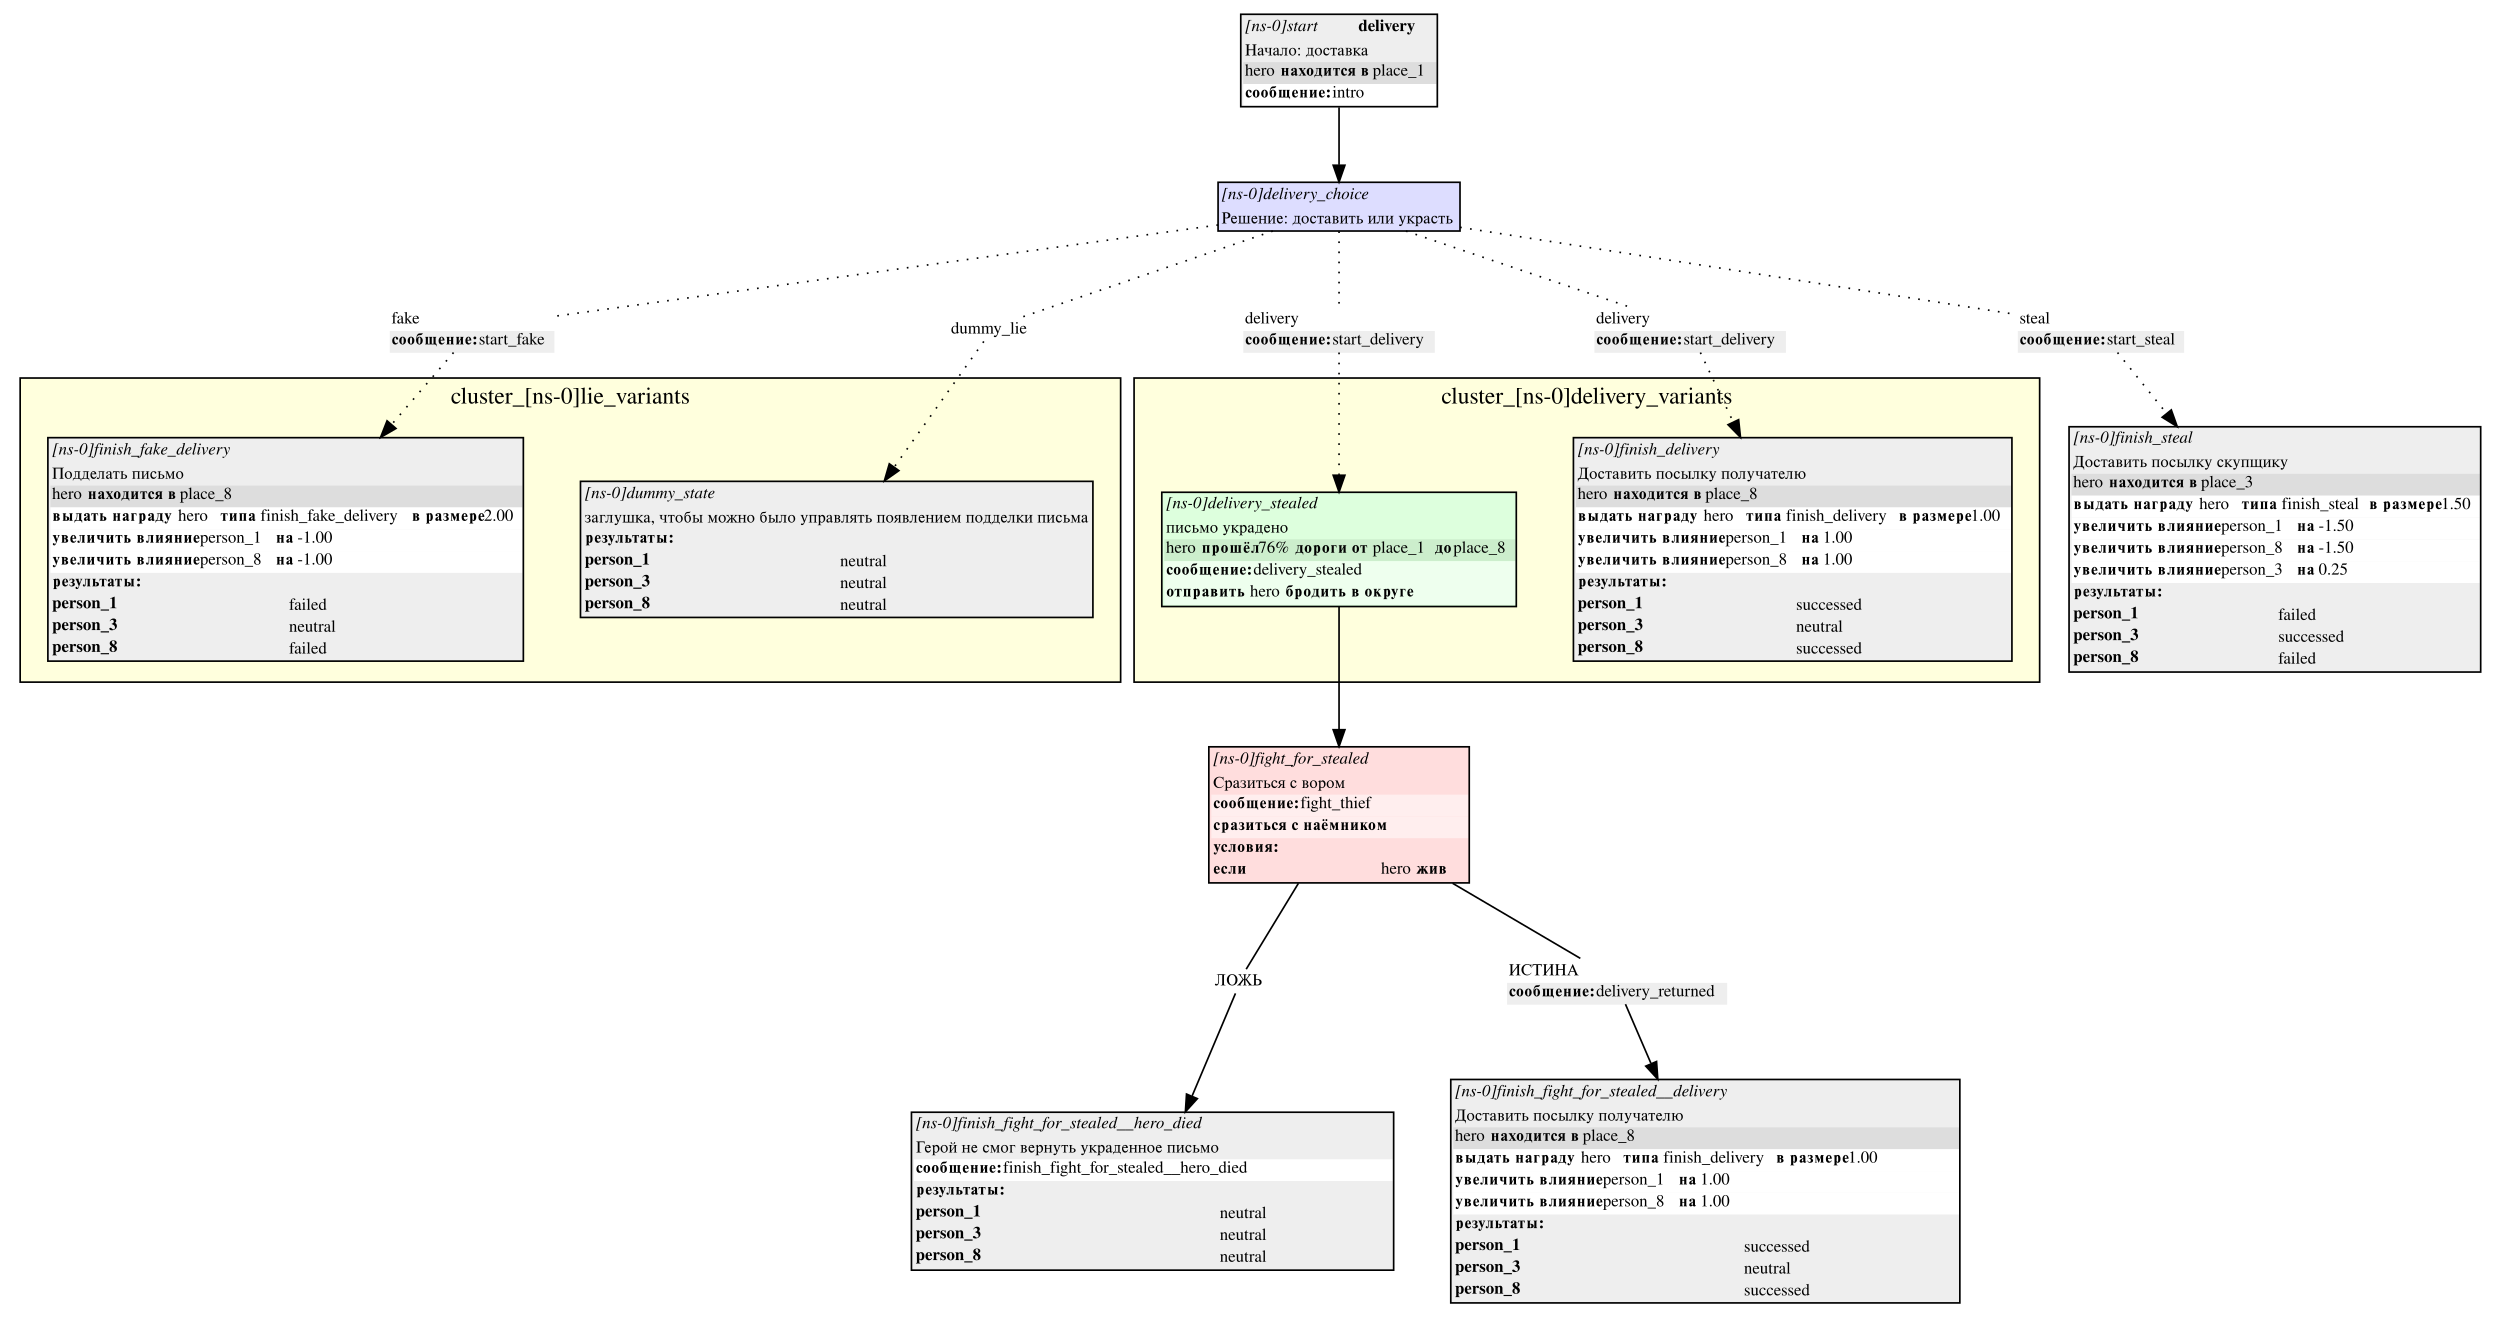
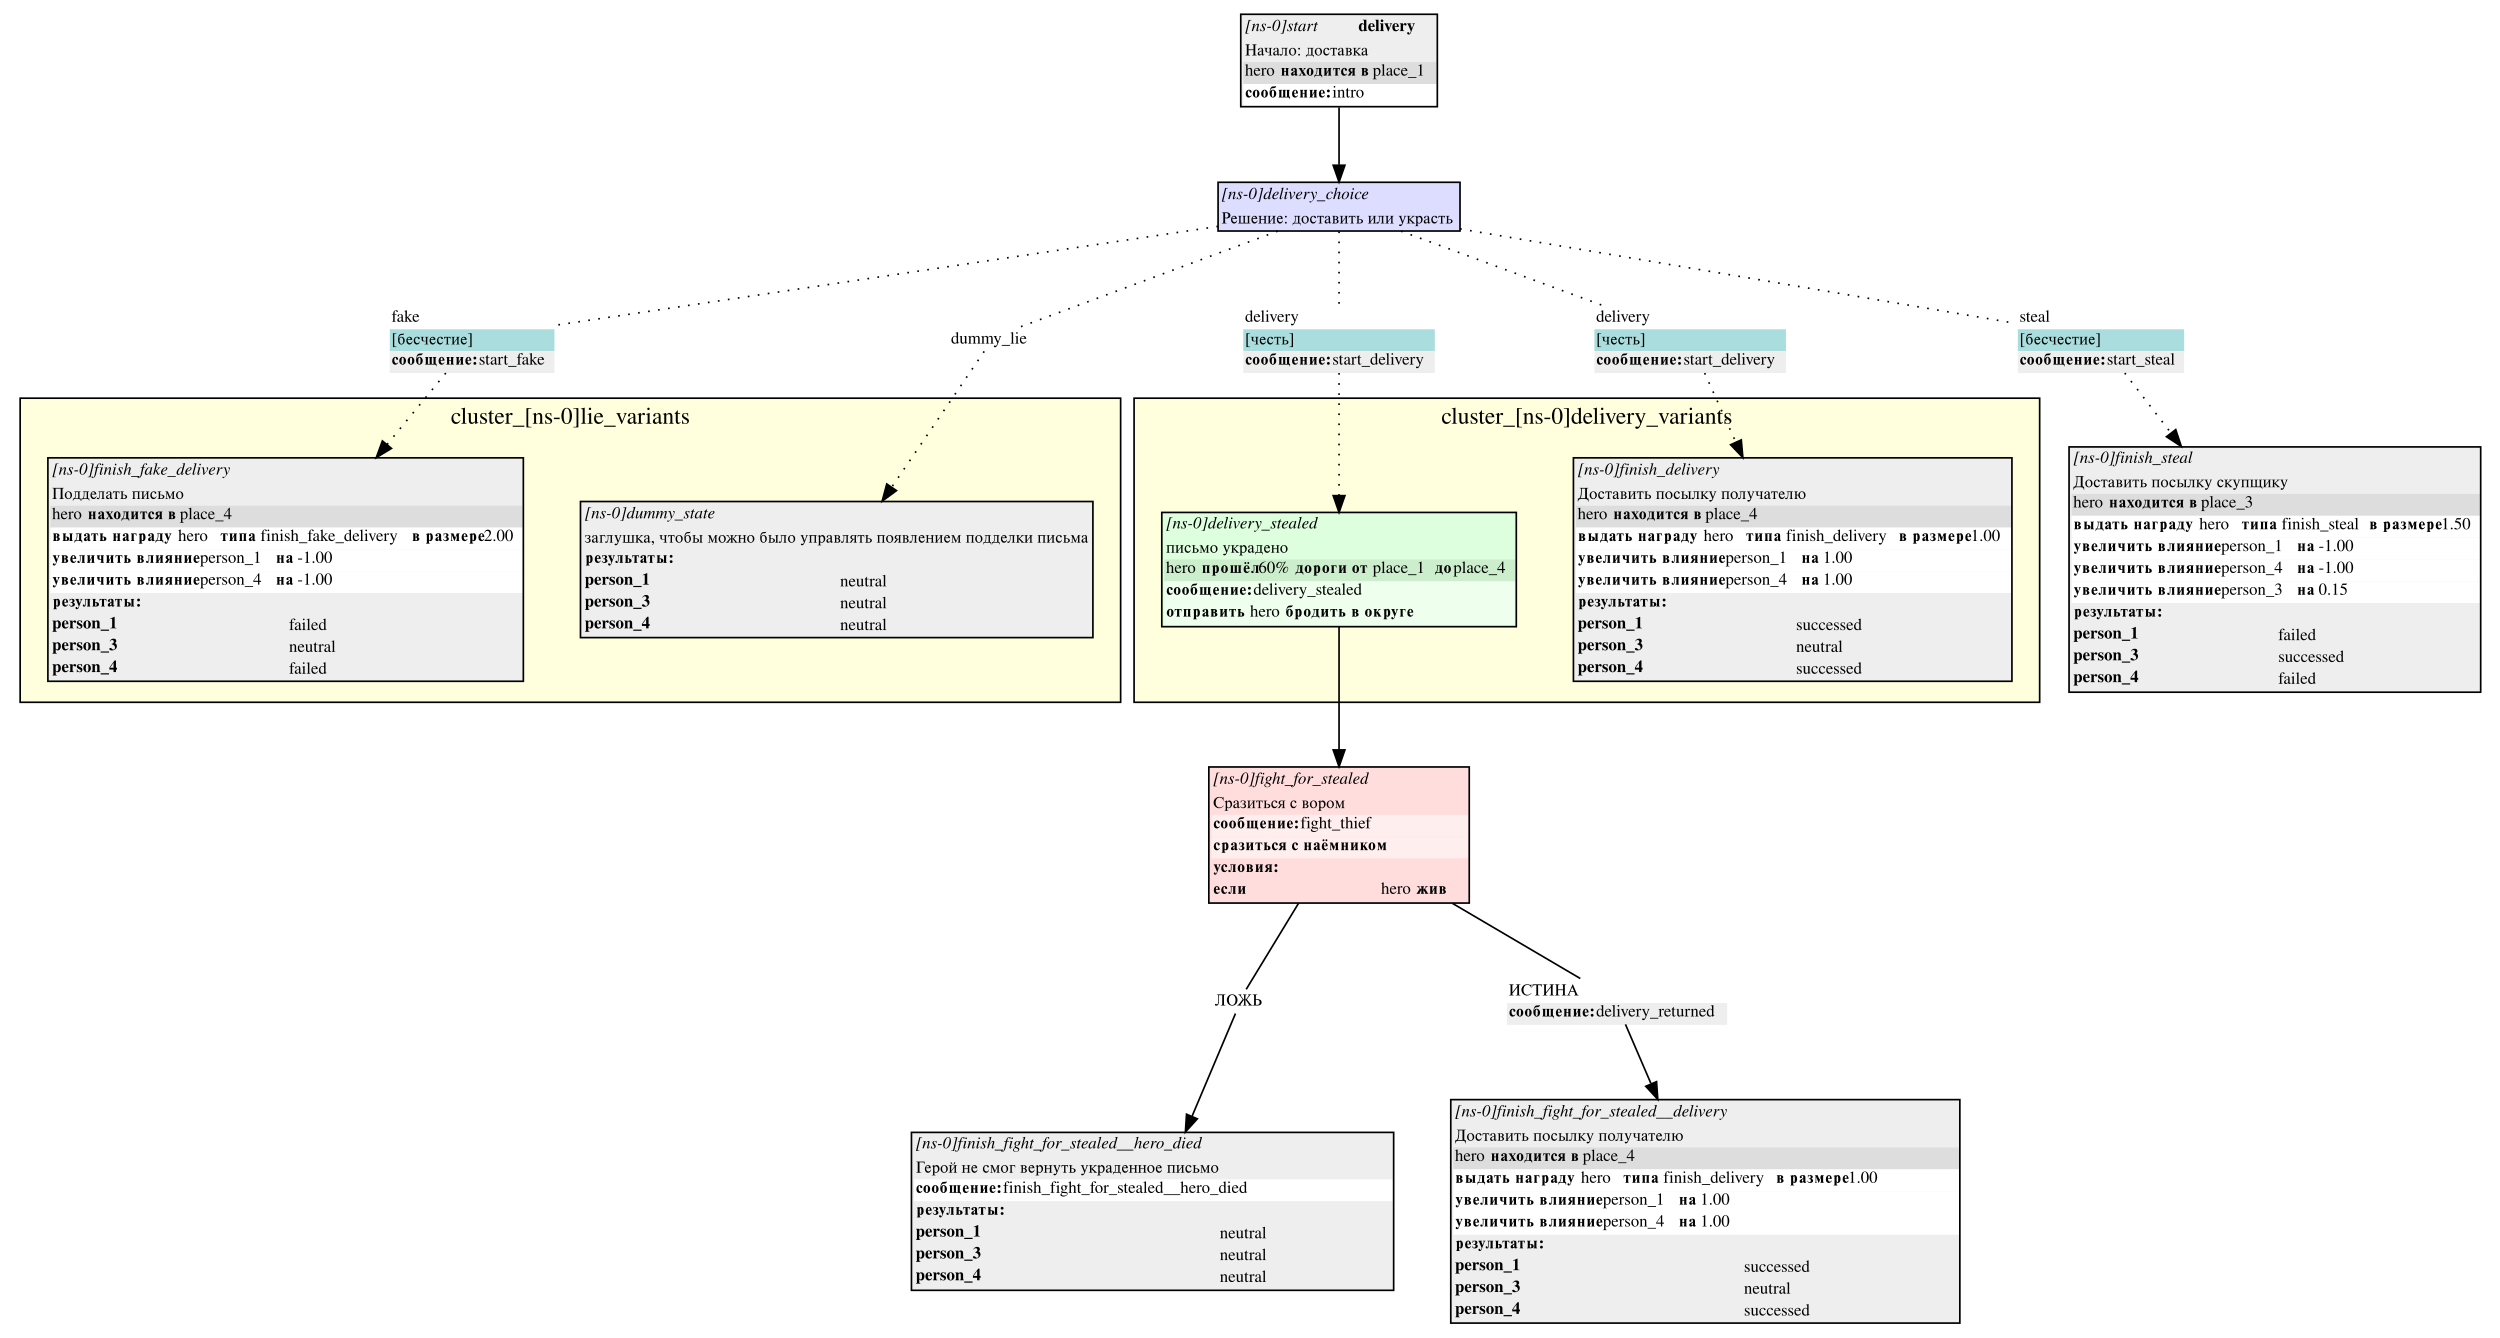
- <svg xmlns="http://www.w3.org/2000/svg" width="1488pt" height="784pt" viewBox="0.00 0.00 1488.00 784.00">
-   <g id="graph0" class="graph" transform="scale(1 1) rotate(0) translate(4 780)">
-     <polygon fill="white" stroke="white" points="-4,4 -4,-780 1484,-780 1484,4 -4,4" />
+ <svg xmlns="http://www.w3.org/2000/svg" width="1488pt" height="796pt" viewBox="0.00 0.00 1488.00 796.00">
+   <g id="graph0" class="graph" transform="scale(1 1) rotate(0) translate(4 792)">
+     <polygon fill="white" stroke="white" points="-4,4 -4,-792 1484,-792 1484,4 -4,4" />
    <g id="clust2" class="cluster">
      <polygon fill="#ffffdd" stroke="black" points="671,-374 671,-555 1210,-555 1210,-374 671,-374" />
      <text text-anchor="middle" x="940.5" y="-539.8" font-family="Times,serif" font-size="14.00">cluster_[ns-0]delivery_variants</text>
    </g>
    <g id="clust1" class="cluster">
      <polygon fill="#ffffdd" stroke="black" points="8,-374 8,-555 663,-555 663,-374 8,-374" />
      <text text-anchor="middle" x="335.5" y="-539.8" font-family="Times,serif" font-size="14.00">cluster_[ns-0]lie_variants</text>
    </g>
    <g id="node1" class="node">
      <polygon fill="#eeeeee" stroke="none" points="1227.5,-380 1227.5,-526 1472.5,-526 1472.5,-380 1227.5,-380" />
      <text text-anchor="start" x="1230" y="-516.5" font-family="Times,serif" font-style="italic" font-size="10.00">[ns-0]finish_steal</text>
      <text text-anchor="start" x="1230" y="-502" font-family="Times,serif" font-size="10.00">Доставить посылку скупщику</text>
      <polygon fill="#dddddd" stroke="none" points="1229,-485 1229,-498 1472,-498 1472,-485 1229,-485" />
      <text text-anchor="start" x="1230" y="-490" font-family="Times,serif" font-size="10.00">hero </text>
      <text text-anchor="start" x="1251" y="-490" font-family="Times,serif" font-weight="bold" font-size="10.00">находится в</text>
      <text text-anchor="start" x="1306" y="-490" font-family="Times,serif" font-size="10.00"> place_3</text>
      <polygon fill="#ffffff" stroke="none" points="1229,-472 1229,-485 1472,-485 1472,-472 1229,-472" />
      <text text-anchor="start" x="1230" y="-477" font-family="Times,serif" font-weight="bold" font-size="10.00">выдать награду </text>
      <text text-anchor="start" x="1305" y="-477" font-family="Times,serif" font-size="10.00">  hero </text>
      <text text-anchor="start" x="1330" y="-477" font-family="Times,serif" font-weight="bold" font-size="10.00">типа </text>
      <text text-anchor="start" x="1354" y="-477" font-family="Times,serif" font-size="10.00"> finish_steal </text>
      <text text-anchor="start" x="1406" y="-477" font-family="Times,serif" font-weight="bold" font-size="10.00">в размере</text>
      <text text-anchor="start" x="1449" y="-477" font-family="Times,serif" font-size="10.00"> 1.50</text>
      <polygon fill="#ffffff" stroke="none" points="1229,-459 1229,-472 1472,-472 1472,-459 1229,-459" />
      <text text-anchor="start" x="1230" y="-464" font-family="Times,serif" font-weight="bold" font-size="10.00">увеличить влияние </text>
      <text text-anchor="start" x="1318" y="-464" font-family="Times,serif" font-size="10.00">  person_1 </text>
      <text text-anchor="start" x="1363" y="-464" font-family="Times,serif" font-weight="bold" font-size="10.00">на </text>
-       <text text-anchor="start" x="1376" y="-464" font-family="Times,serif" font-size="10.00"> -1.50</text>
+       <text text-anchor="start" x="1376" y="-464" font-family="Times,serif" font-size="10.00"> -1.00</text>
      <polygon fill="#ffffff" stroke="none" points="1229,-446 1229,-459 1472,-459 1472,-446 1229,-446" />
      <text text-anchor="start" x="1230" y="-451" font-family="Times,serif" font-weight="bold" font-size="10.00">увеличить влияние </text>
-       <text text-anchor="start" x="1318" y="-451" font-family="Times,serif" font-size="10.00">  person_8 </text>
+       <text text-anchor="start" x="1318" y="-451" font-family="Times,serif" font-size="10.00">  person_4 </text>
      <text text-anchor="start" x="1363" y="-451" font-family="Times,serif" font-weight="bold" font-size="10.00">на </text>
-       <text text-anchor="start" x="1376" y="-451" font-family="Times,serif" font-size="10.00"> -1.50</text>
+       <text text-anchor="start" x="1376" y="-451" font-family="Times,serif" font-size="10.00"> -1.00</text>
      <polygon fill="#ffffff" stroke="none" points="1229,-433 1229,-446 1472,-446 1472,-433 1229,-433" />
      <text text-anchor="start" x="1230" y="-438" font-family="Times,serif" font-weight="bold" font-size="10.00">увеличить влияние </text>
      <text text-anchor="start" x="1318" y="-438" font-family="Times,serif" font-size="10.00">  person_3 </text>
      <text text-anchor="start" x="1363" y="-438" font-family="Times,serif" font-weight="bold" font-size="10.00">на </text>
-       <text text-anchor="start" x="1376" y="-438" font-family="Times,serif" font-size="10.00"> 0.25</text>
+       <text text-anchor="start" x="1376" y="-438" font-family="Times,serif" font-size="10.00"> 0.15</text>
      <polygon fill="#eeeeee" stroke="none" points="1229,-420 1229,-433 1472,-433 1472,-420 1229,-420" />
      <text text-anchor="start" x="1230" y="-425" font-family="Times,serif" font-weight="bold" font-size="10.00">результаты:</text>
      <text text-anchor="start" x="1230" y="-412" font-family="Times,serif" font-weight="bold" font-size="10.00">person_1</text>
      <text text-anchor="start" x="1352" y="-411" font-family="Times,serif" font-size="10.00">failed</text>
      <text text-anchor="start" x="1230" y="-399" font-family="Times,serif" font-weight="bold" font-size="10.00">person_3</text>
      <text text-anchor="start" x="1352" y="-398" font-family="Times,serif" font-size="10.00">successed</text>
-       <text text-anchor="start" x="1230" y="-386" font-family="Times,serif" font-weight="bold" font-size="10.00">person_8</text>
+       <text text-anchor="start" x="1230" y="-386" font-family="Times,serif" font-weight="bold" font-size="10.00">person_4</text>
      <text text-anchor="start" x="1352" y="-385" font-family="Times,serif" font-size="10.00">failed</text>
      <polygon fill="none" stroke="black" points="1227.5,-380 1227.5,-526 1472.5,-526 1472.5,-380 1227.5,-380" />
    </g>
    <g id="node2" class="node">
-       <polygon fill="#eeeeee" stroke="none" points="734.5,-716.5 734.5,-771.5 851.5,-771.5 851.5,-716.5 734.5,-716.5" />
-       <text text-anchor="start" x="737" y="-761.5" font-family="Times,serif" font-style="italic" font-size="10.00">[ns-0]start</text>
-       <text text-anchor="start" x="804.5" y="-761.5" font-family="Times,serif" font-weight="bold" font-size="10.00">delivery</text>
-       <text text-anchor="start" x="737" y="-747" font-family="Times,serif" font-size="10.00">Начало: доставка</text>
-       <polygon fill="#dddddd" stroke="none" points="736,-730 736,-743 851,-743 851,-730 736,-730" />
-       <text text-anchor="start" x="737" y="-735" font-family="Times,serif" font-size="10.00">hero </text>
-       <text text-anchor="start" x="758" y="-735" font-family="Times,serif" font-weight="bold" font-size="10.00">находится в</text>
-       <text text-anchor="start" x="813" y="-735" font-family="Times,serif" font-size="10.00"> place_1</text>
-       <polygon fill="#ffffff" stroke="none" points="736,-717 736,-730 851,-730 851,-717 736,-717" />
-       <text text-anchor="start" x="737" y="-722" font-family="Times,serif" font-weight="bold" font-size="10.00">сообщение:</text>
-       <text text-anchor="start" x="789" y="-722" font-family="Times,serif" font-size="10.00"> intro</text>
-       <polygon fill="none" stroke="black" points="734.5,-716.5 734.5,-771.5 851.5,-771.5 851.5,-716.5 734.5,-716.5" />
+       <polygon fill="#eeeeee" stroke="none" points="734.5,-728.5 734.5,-783.5 851.5,-783.5 851.5,-728.5 734.5,-728.5" />
+       <text text-anchor="start" x="737" y="-773.5" font-family="Times,serif" font-style="italic" font-size="10.00">[ns-0]start</text>
+       <text text-anchor="start" x="804.5" y="-773.5" font-family="Times,serif" font-weight="bold" font-size="10.00">delivery</text>
+       <text text-anchor="start" x="737" y="-759" font-family="Times,serif" font-size="10.00">Начало: доставка</text>
+       <polygon fill="#dddddd" stroke="none" points="736,-742 736,-755 851,-755 851,-742 736,-742" />
+       <text text-anchor="start" x="737" y="-747" font-family="Times,serif" font-size="10.00">hero </text>
+       <text text-anchor="start" x="758" y="-747" font-family="Times,serif" font-weight="bold" font-size="10.00">находится в</text>
+       <text text-anchor="start" x="813" y="-747" font-family="Times,serif" font-size="10.00"> place_1</text>
+       <polygon fill="#ffffff" stroke="none" points="736,-729 736,-742 851,-742 851,-729 736,-729" />
+       <text text-anchor="start" x="737" y="-734" font-family="Times,serif" font-weight="bold" font-size="10.00">сообщение:</text>
+       <text text-anchor="start" x="789" y="-734" font-family="Times,serif" font-size="10.00"> intro</text>
+       <polygon fill="none" stroke="black" points="734.5,-728.5 734.5,-783.5 851.5,-783.5 851.5,-728.5 734.5,-728.5" />
    </g>
    <g id="node7" class="node">
-       <polygon fill="#ddddff" stroke="none" points="721,-642.5 721,-671.5 865,-671.5 865,-642.5 721,-642.5" />
-       <text text-anchor="start" x="723" y="-661.5" font-family="Times,serif" font-style="italic" font-size="10.00">[ns-0]delivery_choice</text>
-       <text text-anchor="start" x="723" y="-647" font-family="Times,serif" font-size="10.00">Решение: доставить или украсть</text>
-       <polygon fill="none" stroke="black" points="721,-642.5 721,-671.5 865,-671.5 865,-642.5 721,-642.5" />
+       <polygon fill="#ddddff" stroke="none" points="721,-654.5 721,-683.5 865,-683.5 865,-654.5 721,-654.5" />
+       <text text-anchor="start" x="723" y="-673.5" font-family="Times,serif" font-style="italic" font-size="10.00">[ns-0]delivery_choice</text>
+       <text text-anchor="start" x="723" y="-659" font-family="Times,serif" font-size="10.00">Решение: доставить или украсть</text>
+       <polygon fill="none" stroke="black" points="721,-654.5 721,-683.5 865,-683.5 865,-654.5 721,-654.5" />
    </g>
    <g id="edge9" class="edge">
-       <path fill="none" stroke="black" d="M793,-716.105C793,-705.132 793,-692.546 793,-681.9" />
-       <polygon fill="black" stroke="black" points="796.5,-681.657 793,-671.657 789.5,-681.657 796.5,-681.657" />
+       <path fill="none" stroke="black" d="M793,-728.105C793,-717.132 793,-704.546 793,-693.9" />
+       <polygon fill="black" stroke="black" points="796.5,-693.657 793,-683.657 789.5,-693.657 796.5,-693.657" />
    </g>
    <g id="node3" class="node">
      <polygon fill="#eeeeee" stroke="none" points="859.5,-4.5 859.5,-137.5 1162.5,-137.5 1162.5,-4.5 859.5,-4.5" />
      <text text-anchor="start" x="862" y="-127.5" font-family="Times,serif" font-style="italic" font-size="10.00">[ns-0]finish_fight_for_stealed__delivery</text>
      <text text-anchor="start" x="862" y="-113" font-family="Times,serif" font-size="10.00">Доставить посылку получателю</text>
      <polygon fill="#dddddd" stroke="none" points="861,-96 861,-109 1162,-109 1162,-96 861,-96" />
      <text text-anchor="start" x="862" y="-101" font-family="Times,serif" font-size="10.00">hero </text>
      <text text-anchor="start" x="883" y="-101" font-family="Times,serif" font-weight="bold" font-size="10.00">находится в</text>
-       <text text-anchor="start" x="938" y="-101" font-family="Times,serif" font-size="10.00"> place_8</text>
+       <text text-anchor="start" x="938" y="-101" font-family="Times,serif" font-size="10.00"> place_4</text>
      <polygon fill="#ffffff" stroke="none" points="861,-83 861,-96 1162,-96 1162,-83 861,-83" />
      <text text-anchor="start" x="862" y="-88" font-family="Times,serif" font-weight="bold" font-size="10.00">выдать награду </text>
      <text text-anchor="start" x="937" y="-88" font-family="Times,serif" font-size="10.00">  hero </text>
      <text text-anchor="start" x="962" y="-88" font-family="Times,serif" font-weight="bold" font-size="10.00">типа </text>
      <text text-anchor="start" x="986" y="-88" font-family="Times,serif" font-size="10.00"> finish_delivery </text>
      <text text-anchor="start" x="1053" y="-88" font-family="Times,serif" font-weight="bold" font-size="10.00">в размере</text>
      <text text-anchor="start" x="1096" y="-88" font-family="Times,serif" font-size="10.00"> 1.00</text>
      <polygon fill="#ffffff" stroke="none" points="861,-70 861,-83 1162,-83 1162,-70 861,-70" />
      <text text-anchor="start" x="862" y="-75" font-family="Times,serif" font-weight="bold" font-size="10.00">увеличить влияние </text>
      <text text-anchor="start" x="950" y="-75" font-family="Times,serif" font-size="10.00">  person_1 </text>
      <text text-anchor="start" x="995" y="-75" font-family="Times,serif" font-weight="bold" font-size="10.00">на </text>
      <text text-anchor="start" x="1008" y="-75" font-family="Times,serif" font-size="10.00"> 1.00</text>
      <polygon fill="#ffffff" stroke="none" points="861,-57 861,-70 1162,-70 1162,-57 861,-57" />
      <text text-anchor="start" x="862" y="-62" font-family="Times,serif" font-weight="bold" font-size="10.00">увеличить влияние </text>
-       <text text-anchor="start" x="950" y="-62" font-family="Times,serif" font-size="10.00">  person_8 </text>
+       <text text-anchor="start" x="950" y="-62" font-family="Times,serif" font-size="10.00">  person_4 </text>
      <text text-anchor="start" x="995" y="-62" font-family="Times,serif" font-weight="bold" font-size="10.00">на </text>
      <text text-anchor="start" x="1008" y="-62" font-family="Times,serif" font-size="10.00"> 1.00</text>
      <polygon fill="#eeeeee" stroke="none" points="861,-44 861,-57 1162,-57 1162,-44 861,-44" />
      <text text-anchor="start" x="862" y="-49" font-family="Times,serif" font-weight="bold" font-size="10.00">результаты:</text>
      <text text-anchor="start" x="862" y="-36" font-family="Times,serif" font-weight="bold" font-size="10.00">person_1</text>
      <text text-anchor="start" x="1034" y="-35" font-family="Times,serif" font-size="10.00">successed</text>
      <text text-anchor="start" x="862" y="-23" font-family="Times,serif" font-weight="bold" font-size="10.00">person_3</text>
      <text text-anchor="start" x="1034" y="-22" font-family="Times,serif" font-size="10.00">neutral</text>
-       <text text-anchor="start" x="862" y="-10" font-family="Times,serif" font-weight="bold" font-size="10.00">person_8</text>
+       <text text-anchor="start" x="862" y="-10" font-family="Times,serif" font-weight="bold" font-size="10.00">person_4</text>
      <text text-anchor="start" x="1034" y="-9" font-family="Times,serif" font-size="10.00">successed</text>
      <polygon fill="none" stroke="black" points="859.5,-4.5 859.5,-137.5 1162.5,-137.5 1162.5,-4.5 859.5,-4.5" />
    </g>
    <g id="node4" class="node">
      <polygon fill="#ddffdd" stroke="none" points="687.5,-419 687.5,-487 898.5,-487 898.5,-419 687.5,-419" />
      <text text-anchor="start" x="690" y="-477.5" font-family="Times,serif" font-style="italic" font-size="10.00">[ns-0]delivery_stealed</text>
      <text text-anchor="start" x="690" y="-463" font-family="Times,serif" font-size="10.00">письмо украдено</text>
      <polygon fill="#cceecc" stroke="none" points="689,-446 689,-459 898,-459 898,-446 689,-446" />
      <text text-anchor="start" x="690" y="-451" font-family="Times,serif" font-size="10.00">hero </text>
      <text text-anchor="start" x="711" y="-451" font-family="Times,serif" font-weight="bold" font-size="10.00">прошёл</text>
-       <text text-anchor="start" x="745" y="-451" font-family="Times,serif" font-size="10.00"> 76%</text>
+       <text text-anchor="start" x="745" y="-451" font-family="Times,serif" font-size="10.00"> 60%</text>
      <text text-anchor="start" x="767" y="-451" font-family="Times,serif" font-weight="bold" font-size="10.00"> дороги от</text>
      <text text-anchor="start" x="813" y="-451" font-family="Times,serif" font-size="10.00"> place_1 </text>
      <text text-anchor="start" x="850" y="-451" font-family="Times,serif" font-weight="bold" font-size="10.00">до</text>
-       <text text-anchor="start" x="861" y="-451" font-family="Times,serif" font-size="10.00"> place_8</text>
+       <text text-anchor="start" x="861" y="-451" font-family="Times,serif" font-size="10.00"> place_4</text>
      <polygon fill="#eeffee" stroke="none" points="689,-433 689,-446 898,-446 898,-433 689,-433" />
      <text text-anchor="start" x="690" y="-438" font-family="Times,serif" font-weight="bold" font-size="10.00">сообщение:</text>
      <text text-anchor="start" x="742" y="-438" font-family="Times,serif" font-size="10.00"> delivery_stealed</text>
      <polygon fill="#eeffee" stroke="none" points="689,-420 689,-433 898,-433 898,-420 689,-420" />
      <text text-anchor="start" x="690" y="-425" font-family="Times,serif" font-weight="bold" font-size="10.00">отправить </text>
      <text text-anchor="start" x="740" y="-425" font-family="Times,serif" font-size="10.00"> hero</text>
      <text text-anchor="start" x="761" y="-425" font-family="Times,serif" font-weight="bold" font-size="10.00">бродить в округе</text>
      <polygon fill="none" stroke="black" points="687.5,-419 687.5,-487 898.5,-487 898.5,-419 687.5,-419" />
    </g>
    <g id="node5" class="node">
      <polygon fill="#ffdddd" stroke="none" points="715.5,-254.5 715.5,-335.5 870.5,-335.5 870.5,-254.5 715.5,-254.5" />
      <text text-anchor="start" x="718" y="-325.5" font-family="Times,serif" font-style="italic" font-size="10.00">[ns-0]fight_for_stealed</text>
      <text text-anchor="start" x="718" y="-311" font-family="Times,serif" font-size="10.00">Сразиться с вором</text>
      <polygon fill="#ffeeee" stroke="none" points="717,-294 717,-307 870,-307 870,-294 717,-294" />
      <text text-anchor="start" x="718" y="-299" font-family="Times,serif" font-weight="bold" font-size="10.00">сообщение:</text>
      <text text-anchor="start" x="770" y="-299" font-family="Times,serif" font-size="10.00"> fight_thief</text>
      <polygon fill="#ffeeee" stroke="none" points="717,-281 717,-294 870,-294 870,-281 717,-281" />
      <text text-anchor="start" x="718" y="-286" font-family="Times,serif" font-weight="bold" font-size="10.00">сразиться с наёмником</text>
      <polygon fill="#ffdddd" stroke="none" points="717,-268 717,-281 870,-281 870,-268 717,-268" />
      <text text-anchor="start" x="718" y="-273" font-family="Times,serif" font-weight="bold" font-size="10.00">условия:</text>
      <text text-anchor="start" x="718" y="-260" font-family="Times,serif" font-weight="bold" font-size="10.00">если </text>
      <polygon fill="#ffdddd" stroke="none" points="817,-255 817,-268 870,-268 870,-255 817,-255" />
      <text text-anchor="start" x="818" y="-260" font-family="Times,serif" font-size="10.00">hero </text>
      <text text-anchor="start" x="839" y="-260" font-family="Times,serif" font-weight="bold" font-size="10.00">жив</text>
      <polygon fill="none" stroke="black" points="715.5,-254.5 715.5,-335.5 870.5,-335.5 870.5,-254.5 715.5,-254.5" />
    </g>
    <g id="edge16" class="edge">
      <path fill="none" stroke="black" d="M793,-418.916C793,-397.725 793,-369.824 793,-345.962" />
      <polygon fill="black" stroke="black" points="796.5,-345.668 793,-335.668 789.5,-345.668 796.5,-345.668" />
    </g>
    <g id="node11" class="node">
      <polygon fill="#ffffff" stroke="none" points="718,-189 718,-203 751,-203 751,-189 718,-189" />
      <text text-anchor="start" x="719" y="-193.5" font-family="Times,serif" font-size="10.00">ЛОЖЬ</text>
    </g>
    <g id="edge1" class="edge">
      <path fill="none" stroke="black" d="M768.832,-254.267C756.994,-234.803 743.97,-213.392 737.733,-203.138" />
    </g>
    <g id="node14" class="node">
      <polygon fill="#ffffff" stroke="none" points="893,-195 893,-209 1024,-209 1024,-195 893,-195" />
      <text text-anchor="start" x="894" y="-199.5" font-family="Times,serif" font-size="10.00">ИСТИНА</text>
      <polygon fill="#eeeeee" stroke="none" points="893,-182 893,-195 1024,-195 1024,-182 893,-182" />
      <text text-anchor="start" x="894" y="-187" font-family="Times,serif" font-weight="bold" font-size="10.00">сообщение:</text>
      <text text-anchor="start" x="946" y="-187" font-family="Times,serif" font-size="10.00"> delivery_returned</text>
    </g>
    <g id="edge7" class="edge">
      <path fill="none" stroke="black" d="M860.588,-254.267C887.821,-238.257 917.297,-220.928 936.608,-209.576" />
    </g>
    <g id="node6" class="node">
      <polygon fill="#eeeeee" stroke="none" points="538.5,-24 538.5,-118 825.5,-118 825.5,-24 538.5,-24" />
      <text text-anchor="start" x="541" y="-108.5" font-family="Times,serif" font-style="italic" font-size="10.00">[ns-0]finish_fight_for_stealed__hero_died</text>
      <text text-anchor="start" x="541" y="-94" font-family="Times,serif" font-size="10.00">Герой не смог вернуть украденное письмо</text>
      <polygon fill="#ffffff" stroke="none" points="540,-77 540,-90 825,-90 825,-77 540,-77" />
      <text text-anchor="start" x="541" y="-82" font-family="Times,serif" font-weight="bold" font-size="10.00">сообщение:</text>
      <text text-anchor="start" x="593" y="-82" font-family="Times,serif" font-size="10.00"> finish_fight_for_stealed__hero_died</text>
      <polygon fill="#eeeeee" stroke="none" points="540,-64 540,-77 825,-77 825,-64 540,-64" />
      <text text-anchor="start" x="541" y="-69" font-family="Times,serif" font-weight="bold" font-size="10.00">результаты:</text>
      <text text-anchor="start" x="541" y="-56" font-family="Times,serif" font-weight="bold" font-size="10.00">person_1</text>
      <text text-anchor="start" x="722" y="-55" font-family="Times,serif" font-size="10.00">neutral</text>
      <text text-anchor="start" x="541" y="-43" font-family="Times,serif" font-weight="bold" font-size="10.00">person_3</text>
      <text text-anchor="start" x="722" y="-42" font-family="Times,serif" font-size="10.00">neutral</text>
-       <text text-anchor="start" x="541" y="-30" font-family="Times,serif" font-weight="bold" font-size="10.00">person_8</text>
+       <text text-anchor="start" x="541" y="-30" font-family="Times,serif" font-weight="bold" font-size="10.00">person_4</text>
      <text text-anchor="start" x="722" y="-29" font-family="Times,serif" font-size="10.00">neutral</text>
      <polygon fill="none" stroke="black" points="538.5,-24 538.5,-118 825.5,-118 825.5,-24 538.5,-24" />
    </g>
    <g id="node12" class="node">
-       <polygon fill="#ffffff" stroke="none" points="228,-583 228,-597 326,-597 326,-583 228,-583" />
-       <text text-anchor="start" x="229" y="-587.5" font-family="Times,serif" font-size="10.00">fake</text>
+       <polygon fill="#ffffff" stroke="none" points="228,-596 228,-610 326,-610 326,-596 228,-596" />
+       <text text-anchor="start" x="229" y="-600.5" font-family="Times,serif" font-size="10.00">fake</text>
+       <polygon fill="#aadddd" stroke="none" points="228,-583 228,-596 326,-596 326,-583 228,-583" />
+       <text text-anchor="start" x="229" y="-587" font-family="Times,serif" font-size="10.00">[бесчестие]</text>
      <polygon fill="#eeeeee" stroke="none" points="228,-570 228,-583 326,-583 326,-570 228,-570" />
      <text text-anchor="start" x="229" y="-575" font-family="Times,serif" font-weight="bold" font-size="10.00">сообщение:</text>
      <text text-anchor="start" x="281" y="-575" font-family="Times,serif" font-size="10.00"> start_fake</text>
    </g>
    <g id="edge3" class="edge">
-       <path fill="none" stroke="black" stroke-dasharray="1,5" d="M720.981,-646.09C614.42,-631.428 417.518,-604.335 326.06,-591.751" />
+       <path fill="none" stroke="black" stroke-dasharray="1,5" d="M720.981,-657.253C614.42,-641.351 417.518,-611.969 326.06,-598.321" />
    </g>
    <g id="node13" class="node">
-       <polygon fill="#ffffff" stroke="none" points="736,-583 736,-597 850,-597 850,-583 736,-583" />
-       <text text-anchor="start" x="737" y="-587.5" font-family="Times,serif" font-size="10.00">delivery</text>
+       <polygon fill="#ffffff" stroke="none" points="736,-596 736,-610 850,-610 850,-596 736,-596" />
+       <text text-anchor="start" x="737" y="-600.5" font-family="Times,serif" font-size="10.00">delivery</text>
+       <polygon fill="#aadddd" stroke="none" points="736,-583 736,-596 850,-596 850,-583 736,-583" />
+       <text text-anchor="start" x="737" y="-587" font-family="Times,serif" font-size="10.00">[честь]</text>
      <polygon fill="#eeeeee" stroke="none" points="736,-570 736,-583 850,-583 850,-570 736,-570" />
      <text text-anchor="start" x="737" y="-575" font-family="Times,serif" font-weight="bold" font-size="10.00">сообщение:</text>
      <text text-anchor="start" x="789" y="-575" font-family="Times,serif" font-size="10.00"> start_delivery</text>
    </g>
    <g id="edge5" class="edge">
-       <path fill="none" stroke="black" stroke-dasharray="1,5" d="M793,-642.31C793,-629.416 793,-610.252 793,-597.693" />
+       <path fill="none" stroke="black" stroke-dasharray="1,5" d="M793,-654.234C793,-641.949 793,-623.837 793,-610.142" />
    </g>
    <g id="node15" class="node">
-       <polygon fill="#ffffff" stroke="none" points="945,-583 945,-597 1059,-597 1059,-583 945,-583" />
-       <text text-anchor="start" x="946" y="-587.5" font-family="Times,serif" font-size="10.00">delivery</text>
+       <polygon fill="#ffffff" stroke="none" points="945,-596 945,-610 1059,-610 1059,-596 945,-596" />
+       <text text-anchor="start" x="946" y="-600.5" font-family="Times,serif" font-size="10.00">delivery</text>
+       <polygon fill="#aadddd" stroke="none" points="945,-583 945,-596 1059,-596 1059,-583 945,-583" />
+       <text text-anchor="start" x="946" y="-587" font-family="Times,serif" font-size="10.00">[честь]</text>
      <polygon fill="#eeeeee" stroke="none" points="945,-570 945,-583 1059,-583 1059,-570 945,-570" />
      <text text-anchor="start" x="946" y="-575" font-family="Times,serif" font-weight="bold" font-size="10.00">сообщение:</text>
      <text text-anchor="start" x="998" y="-575" font-family="Times,serif" font-size="10.00"> start_delivery</text>
    </g>
    <g id="edge10" class="edge">
-       <path fill="none" stroke="black" stroke-dasharray="1,5" d="M832.803,-642.478C870.94,-629.523 928.029,-610.129 965.148,-597.519" />
+       <path fill="none" stroke="black" stroke-dasharray="1,5" d="M829.884,-654.411C863.282,-642.107 912.829,-623.853 950.198,-610.085" />
    </g>
    <g id="node16" class="node">
-       <polygon fill="#ffffff" stroke="none" points="1197,-583 1197,-597 1296,-597 1296,-583 1197,-583" />
-       <text text-anchor="start" x="1198" y="-587.5" font-family="Times,serif" font-size="10.00">steal</text>
+       <polygon fill="#ffffff" stroke="none" points="1197,-596 1197,-610 1296,-610 1296,-596 1197,-596" />
+       <text text-anchor="start" x="1198" y="-600.5" font-family="Times,serif" font-size="10.00">steal</text>
+       <polygon fill="#aadddd" stroke="none" points="1197,-583 1197,-596 1296,-596 1296,-583 1197,-583" />
+       <text text-anchor="start" x="1198" y="-587" font-family="Times,serif" font-size="10.00">[бесчестие]</text>
      <polygon fill="#eeeeee" stroke="none" points="1197,-570 1197,-583 1296,-583 1296,-570 1197,-570" />
      <text text-anchor="start" x="1198" y="-575" font-family="Times,serif" font-weight="bold" font-size="10.00">сообщение:</text>
      <text text-anchor="start" x="1250" y="-575" font-family="Times,serif" font-size="10.00"> start_steal</text>
    </g>
    <g id="edge12" class="edge">
-       <path fill="none" stroke="black" stroke-dasharray="1,5" d="M865.029,-644.711C957.645,-630.195 1116.07,-605.364 1196.31,-592.789" />
+       <path fill="none" stroke="black" stroke-dasharray="1,5" d="M865.029,-655.757C957.645,-640.014 1116.07,-613.085 1196.31,-599.447" />
    </g>
    <g id="node17" class="node">
-       <polygon fill="#ffffff" stroke="none" points="561,-577 561,-591 611,-591 611,-577 561,-577" />
-       <text text-anchor="start" x="562" y="-581.5" font-family="Times,serif" font-size="10.00">dummy_lie</text>
+       <polygon fill="#ffffff" stroke="none" points="561,-583 561,-597 611,-597 611,-583 561,-583" />
+       <text text-anchor="start" x="562" y="-587.5" font-family="Times,serif" font-size="10.00">dummy_lie</text>
    </g>
    <g id="edge14" class="edge">
-       <path fill="none" stroke="black" stroke-dasharray="1,5" d="M753.578,-642.478C708.533,-627.028 636.793,-602.422 603.738,-591.084" />
+       <path fill="none" stroke="black" stroke-dasharray="1,5" d="M756.469,-654.411C710.971,-637.487 635.216,-609.307 602.205,-597.028" />
    </g>
    <g id="node8" class="node">
      <polygon fill="#eeeeee" stroke="none" points="24.5,-386.5 24.5,-519.5 307.5,-519.5 307.5,-386.5 24.5,-386.5" />
      <text text-anchor="start" x="27" y="-509.5" font-family="Times,serif" font-style="italic" font-size="10.00">[ns-0]finish_fake_delivery</text>
      <text text-anchor="start" x="27" y="-495" font-family="Times,serif" font-size="10.00">Подделать письмо</text>
      <polygon fill="#dddddd" stroke="none" points="26,-478 26,-491 307,-491 307,-478 26,-478" />
      <text text-anchor="start" x="27" y="-483" font-family="Times,serif" font-size="10.00">hero </text>
      <text text-anchor="start" x="48" y="-483" font-family="Times,serif" font-weight="bold" font-size="10.00">находится в</text>
-       <text text-anchor="start" x="103" y="-483" font-family="Times,serif" font-size="10.00"> place_8</text>
+       <text text-anchor="start" x="103" y="-483" font-family="Times,serif" font-size="10.00"> place_4</text>
      <polygon fill="#ffffff" stroke="none" points="26,-465 26,-478 307,-478 307,-465 26,-465" />
      <text text-anchor="start" x="27" y="-470" font-family="Times,serif" font-weight="bold" font-size="10.00">выдать награду </text>
      <text text-anchor="start" x="102" y="-470" font-family="Times,serif" font-size="10.00">  hero </text>
      <text text-anchor="start" x="127" y="-470" font-family="Times,serif" font-weight="bold" font-size="10.00">типа </text>
      <text text-anchor="start" x="151" y="-470" font-family="Times,serif" font-size="10.00"> finish_fake_delivery </text>
      <text text-anchor="start" x="241" y="-470" font-family="Times,serif" font-weight="bold" font-size="10.00">в размере</text>
      <text text-anchor="start" x="284" y="-470" font-family="Times,serif" font-size="10.00"> 2.00</text>
      <polygon fill="#ffffff" stroke="none" points="26,-452 26,-465 307,-465 307,-452 26,-452" />
      <text text-anchor="start" x="27" y="-457" font-family="Times,serif" font-weight="bold" font-size="10.00">увеличить влияние </text>
      <text text-anchor="start" x="115" y="-457" font-family="Times,serif" font-size="10.00">  person_1 </text>
      <text text-anchor="start" x="160" y="-457" font-family="Times,serif" font-weight="bold" font-size="10.00">на </text>
      <text text-anchor="start" x="173" y="-457" font-family="Times,serif" font-size="10.00"> -1.00</text>
      <polygon fill="#ffffff" stroke="none" points="26,-439 26,-452 307,-452 307,-439 26,-439" />
      <text text-anchor="start" x="27" y="-444" font-family="Times,serif" font-weight="bold" font-size="10.00">увеличить влияние </text>
-       <text text-anchor="start" x="115" y="-444" font-family="Times,serif" font-size="10.00">  person_8 </text>
+       <text text-anchor="start" x="115" y="-444" font-family="Times,serif" font-size="10.00">  person_4 </text>
      <text text-anchor="start" x="160" y="-444" font-family="Times,serif" font-weight="bold" font-size="10.00">на </text>
      <text text-anchor="start" x="173" y="-444" font-family="Times,serif" font-size="10.00"> -1.00</text>
      <polygon fill="#eeeeee" stroke="none" points="26,-426 26,-439 307,-439 307,-426 26,-426" />
      <text text-anchor="start" x="27" y="-431" font-family="Times,serif" font-weight="bold" font-size="10.00">результаты:</text>
      <text text-anchor="start" x="27" y="-418" font-family="Times,serif" font-weight="bold" font-size="10.00">person_1</text>
      <text text-anchor="start" x="168" y="-417" font-family="Times,serif" font-size="10.00">failed</text>
      <text text-anchor="start" x="27" y="-405" font-family="Times,serif" font-weight="bold" font-size="10.00">person_3</text>
      <text text-anchor="start" x="168" y="-404" font-family="Times,serif" font-size="10.00">neutral</text>
-       <text text-anchor="start" x="27" y="-392" font-family="Times,serif" font-weight="bold" font-size="10.00">person_8</text>
+       <text text-anchor="start" x="27" y="-392" font-family="Times,serif" font-weight="bold" font-size="10.00">person_4</text>
      <text text-anchor="start" x="168" y="-391" font-family="Times,serif" font-size="10.00">failed</text>
      <polygon fill="none" stroke="black" points="24.5,-386.5 24.5,-519.5 307.5,-519.5 307.5,-386.5 24.5,-386.5" />
    </g>
    <g id="node9" class="node">
      <polygon fill="#eeeeee" stroke="none" points="932.5,-386.5 932.5,-519.5 1193.5,-519.5 1193.5,-386.5 932.5,-386.5" />
      <text text-anchor="start" x="935" y="-509.5" font-family="Times,serif" font-style="italic" font-size="10.00">[ns-0]finish_delivery</text>
      <text text-anchor="start" x="935" y="-495" font-family="Times,serif" font-size="10.00">Доставить посылку получателю</text>
      <polygon fill="#dddddd" stroke="none" points="934,-478 934,-491 1193,-491 1193,-478 934,-478" />
      <text text-anchor="start" x="935" y="-483" font-family="Times,serif" font-size="10.00">hero </text>
      <text text-anchor="start" x="956" y="-483" font-family="Times,serif" font-weight="bold" font-size="10.00">находится в</text>
-       <text text-anchor="start" x="1011" y="-483" font-family="Times,serif" font-size="10.00"> place_8</text>
+       <text text-anchor="start" x="1011" y="-483" font-family="Times,serif" font-size="10.00"> place_4</text>
      <polygon fill="#ffffff" stroke="none" points="934,-465 934,-478 1193,-478 1193,-465 934,-465" />
      <text text-anchor="start" x="935" y="-470" font-family="Times,serif" font-weight="bold" font-size="10.00">выдать награду </text>
      <text text-anchor="start" x="1010" y="-470" font-family="Times,serif" font-size="10.00">  hero </text>
      <text text-anchor="start" x="1035" y="-470" font-family="Times,serif" font-weight="bold" font-size="10.00">типа </text>
      <text text-anchor="start" x="1059" y="-470" font-family="Times,serif" font-size="10.00"> finish_delivery </text>
      <text text-anchor="start" x="1126" y="-470" font-family="Times,serif" font-weight="bold" font-size="10.00">в размере</text>
      <text text-anchor="start" x="1169" y="-470" font-family="Times,serif" font-size="10.00"> 1.00</text>
      <polygon fill="#ffffff" stroke="none" points="934,-452 934,-465 1193,-465 1193,-452 934,-452" />
      <text text-anchor="start" x="935" y="-457" font-family="Times,serif" font-weight="bold" font-size="10.00">увеличить влияние </text>
      <text text-anchor="start" x="1023" y="-457" font-family="Times,serif" font-size="10.00">  person_1 </text>
      <text text-anchor="start" x="1068" y="-457" font-family="Times,serif" font-weight="bold" font-size="10.00">на </text>
      <text text-anchor="start" x="1081" y="-457" font-family="Times,serif" font-size="10.00"> 1.00</text>
      <polygon fill="#ffffff" stroke="none" points="934,-439 934,-452 1193,-452 1193,-439 934,-439" />
      <text text-anchor="start" x="935" y="-444" font-family="Times,serif" font-weight="bold" font-size="10.00">увеличить влияние </text>
-       <text text-anchor="start" x="1023" y="-444" font-family="Times,serif" font-size="10.00">  person_8 </text>
+       <text text-anchor="start" x="1023" y="-444" font-family="Times,serif" font-size="10.00">  person_4 </text>
      <text text-anchor="start" x="1068" y="-444" font-family="Times,serif" font-weight="bold" font-size="10.00">на </text>
      <text text-anchor="start" x="1081" y="-444" font-family="Times,serif" font-size="10.00"> 1.00</text>
      <polygon fill="#eeeeee" stroke="none" points="934,-426 934,-439 1193,-439 1193,-426 934,-426" />
      <text text-anchor="start" x="935" y="-431" font-family="Times,serif" font-weight="bold" font-size="10.00">результаты:</text>
      <text text-anchor="start" x="935" y="-418" font-family="Times,serif" font-weight="bold" font-size="10.00">person_1</text>
      <text text-anchor="start" x="1065" y="-417" font-family="Times,serif" font-size="10.00">successed</text>
      <text text-anchor="start" x="935" y="-405" font-family="Times,serif" font-weight="bold" font-size="10.00">person_3</text>
      <text text-anchor="start" x="1065" y="-404" font-family="Times,serif" font-size="10.00">neutral</text>
-       <text text-anchor="start" x="935" y="-392" font-family="Times,serif" font-weight="bold" font-size="10.00">person_8</text>
+       <text text-anchor="start" x="935" y="-392" font-family="Times,serif" font-weight="bold" font-size="10.00">person_4</text>
      <text text-anchor="start" x="1065" y="-391" font-family="Times,serif" font-size="10.00">successed</text>
      <polygon fill="none" stroke="black" points="932.5,-386.5 932.5,-519.5 1193.5,-519.5 1193.5,-386.5 932.5,-386.5" />
    </g>
    <g id="node10" class="node">
      <polygon fill="#eeeeee" stroke="none" points="341.5,-412.5 341.5,-493.5 646.5,-493.5 646.5,-412.5 341.5,-412.5" />
      <text text-anchor="start" x="344" y="-483.5" font-family="Times,serif" font-style="italic" font-size="10.00">[ns-0]dummy_state</text>
      <text text-anchor="start" x="344" y="-469" font-family="Times,serif" font-size="10.00">заглушка, чтобы можно было управлять появлением подделки письма</text>
      <polygon fill="#eeeeee" stroke="none" points="343,-452 343,-465 646,-465 646,-452 343,-452" />
      <text text-anchor="start" x="344" y="-457" font-family="Times,serif" font-weight="bold" font-size="10.00">результаты:</text>
      <text text-anchor="start" x="344" y="-444" font-family="Times,serif" font-weight="bold" font-size="10.00">person_1</text>
      <text text-anchor="start" x="496" y="-443" font-family="Times,serif" font-size="10.00">neutral</text>
      <text text-anchor="start" x="344" y="-431" font-family="Times,serif" font-weight="bold" font-size="10.00">person_3</text>
      <text text-anchor="start" x="496" y="-430" font-family="Times,serif" font-size="10.00">neutral</text>
-       <text text-anchor="start" x="344" y="-418" font-family="Times,serif" font-weight="bold" font-size="10.00">person_8</text>
+       <text text-anchor="start" x="344" y="-418" font-family="Times,serif" font-weight="bold" font-size="10.00">person_4</text>
      <text text-anchor="start" x="496" y="-417" font-family="Times,serif" font-size="10.00">neutral</text>
      <polygon fill="none" stroke="black" points="341.5,-412.5 341.5,-493.5 646.5,-493.5 646.5,-412.5 341.5,-412.5" />
    </g>
    <g id="edge2" class="edge">
      <path fill="none" stroke="black" d="M731.35,-188.731C726.508,-177.278 715.788,-151.921 705.572,-127.756" />
      <polygon fill="black" stroke="black" points="708.663,-126.079 701.545,-118.231 702.215,-128.805 708.663,-126.079" />
    </g>
    <g id="edge4" class="edge">
-       <path fill="none" stroke="black" stroke-dasharray="1,5" d="M265.951,-570.159C256.916,-559.659 243.345,-543.887 229.093,-527.325" />
-       <polygon fill="black" stroke="black" points="231.687,-524.972 222.511,-519.675 226.381,-529.538 231.687,-524.972" />
+       <path fill="none" stroke="black" stroke-dasharray="1,5" d="M261.332,-569.944C251.934,-558.514 239.315,-543.166 226.34,-527.387" />
+       <polygon fill="black" stroke="black" points="229.009,-525.122 219.955,-519.621 223.602,-529.568 229.009,-525.122" />
    </g>
    <g id="edge6" class="edge">
-       <path fill="none" stroke="black" stroke-dasharray="1,5" d="M793,-570.159C793,-553.3 793,-522.851 793,-497.357" />
-       <polygon fill="black" stroke="black" points="796.5,-497.15 793,-487.15 789.5,-497.15 796.5,-497.15" />
+       <path fill="none" stroke="black" stroke-dasharray="1,5" d="M793,-569.944C793,-551.12 793,-521.671 793,-497.164" />
+       <polygon fill="black" stroke="black" points="796.5,-497.008 793,-487.009 789.5,-497.009 796.5,-497.008" />
    </g>
    <g id="edge8" class="edge">
      <path fill="none" stroke="black" d="M963.472,-182.3C967.297,-173.423 972.754,-160.76 978.615,-147.159" />
      <polygon fill="black" stroke="black" points="981.979,-148.196 982.722,-137.627 975.55,-145.426 981.979,-148.196" />
    </g>
    <g id="edge11" class="edge">
-       <path fill="none" stroke="black" stroke-dasharray="1,5" d="M1008.07,-570.159C1012.86,-560.037 1019.96,-545.017 1027.48,-529.112" />
-       <polygon fill="black" stroke="black" points="1030.83,-530.212 1031.94,-519.675 1024.51,-527.219 1030.83,-530.212" />
+       <path fill="none" stroke="black" stroke-dasharray="1,5" d="M1010.61,-569.944C1015.59,-558.929 1022.21,-544.277 1029.06,-529.106" />
+       <polygon fill="black" stroke="black" points="1032.42,-530.175 1033.35,-519.621 1026.04,-527.292 1032.42,-530.175" />
    </g>
    <g id="edge13" class="edge">
-       <path fill="none" stroke="black" stroke-dasharray="1,5" d="M1256.35,-570.159C1263.68,-561.072 1274.19,-548.037 1285.54,-533.957" />
-       <polygon fill="black" stroke="black" points="1288.36,-536.028 1291.92,-526.046 1282.92,-531.635 1288.36,-536.028" />
+       <path fill="none" stroke="black" stroke-dasharray="1,5" d="M1260.68,-569.944C1268.15,-560.254 1277.78,-547.748 1287.95,-534.55" />
+       <polygon fill="black" stroke="black" points="1291,-536.32 1294.33,-526.262 1285.46,-532.048 1291,-536.32" />
    </g>
    <g id="edge15" class="edge">
-       <path fill="none" stroke="black" stroke-dasharray="1,5" d="M581.563,-576.778C571.958,-563.311 548.476,-530.385 528.245,-502.018" />
-       <polygon fill="black" stroke="black" points="531.022,-499.883 522.365,-493.773 525.322,-503.947 531.022,-499.883" />
+       <path fill="none" stroke="black" stroke-dasharray="1,5" d="M581.808,-582.849C572.136,-568.657 547.503,-532.51 526.781,-502.103" />
+       <polygon fill="black" stroke="black" points="529.58,-499.994 521.056,-493.702 523.795,-503.936 529.58,-499.994" />
    </g>
  </g>
</svg>
